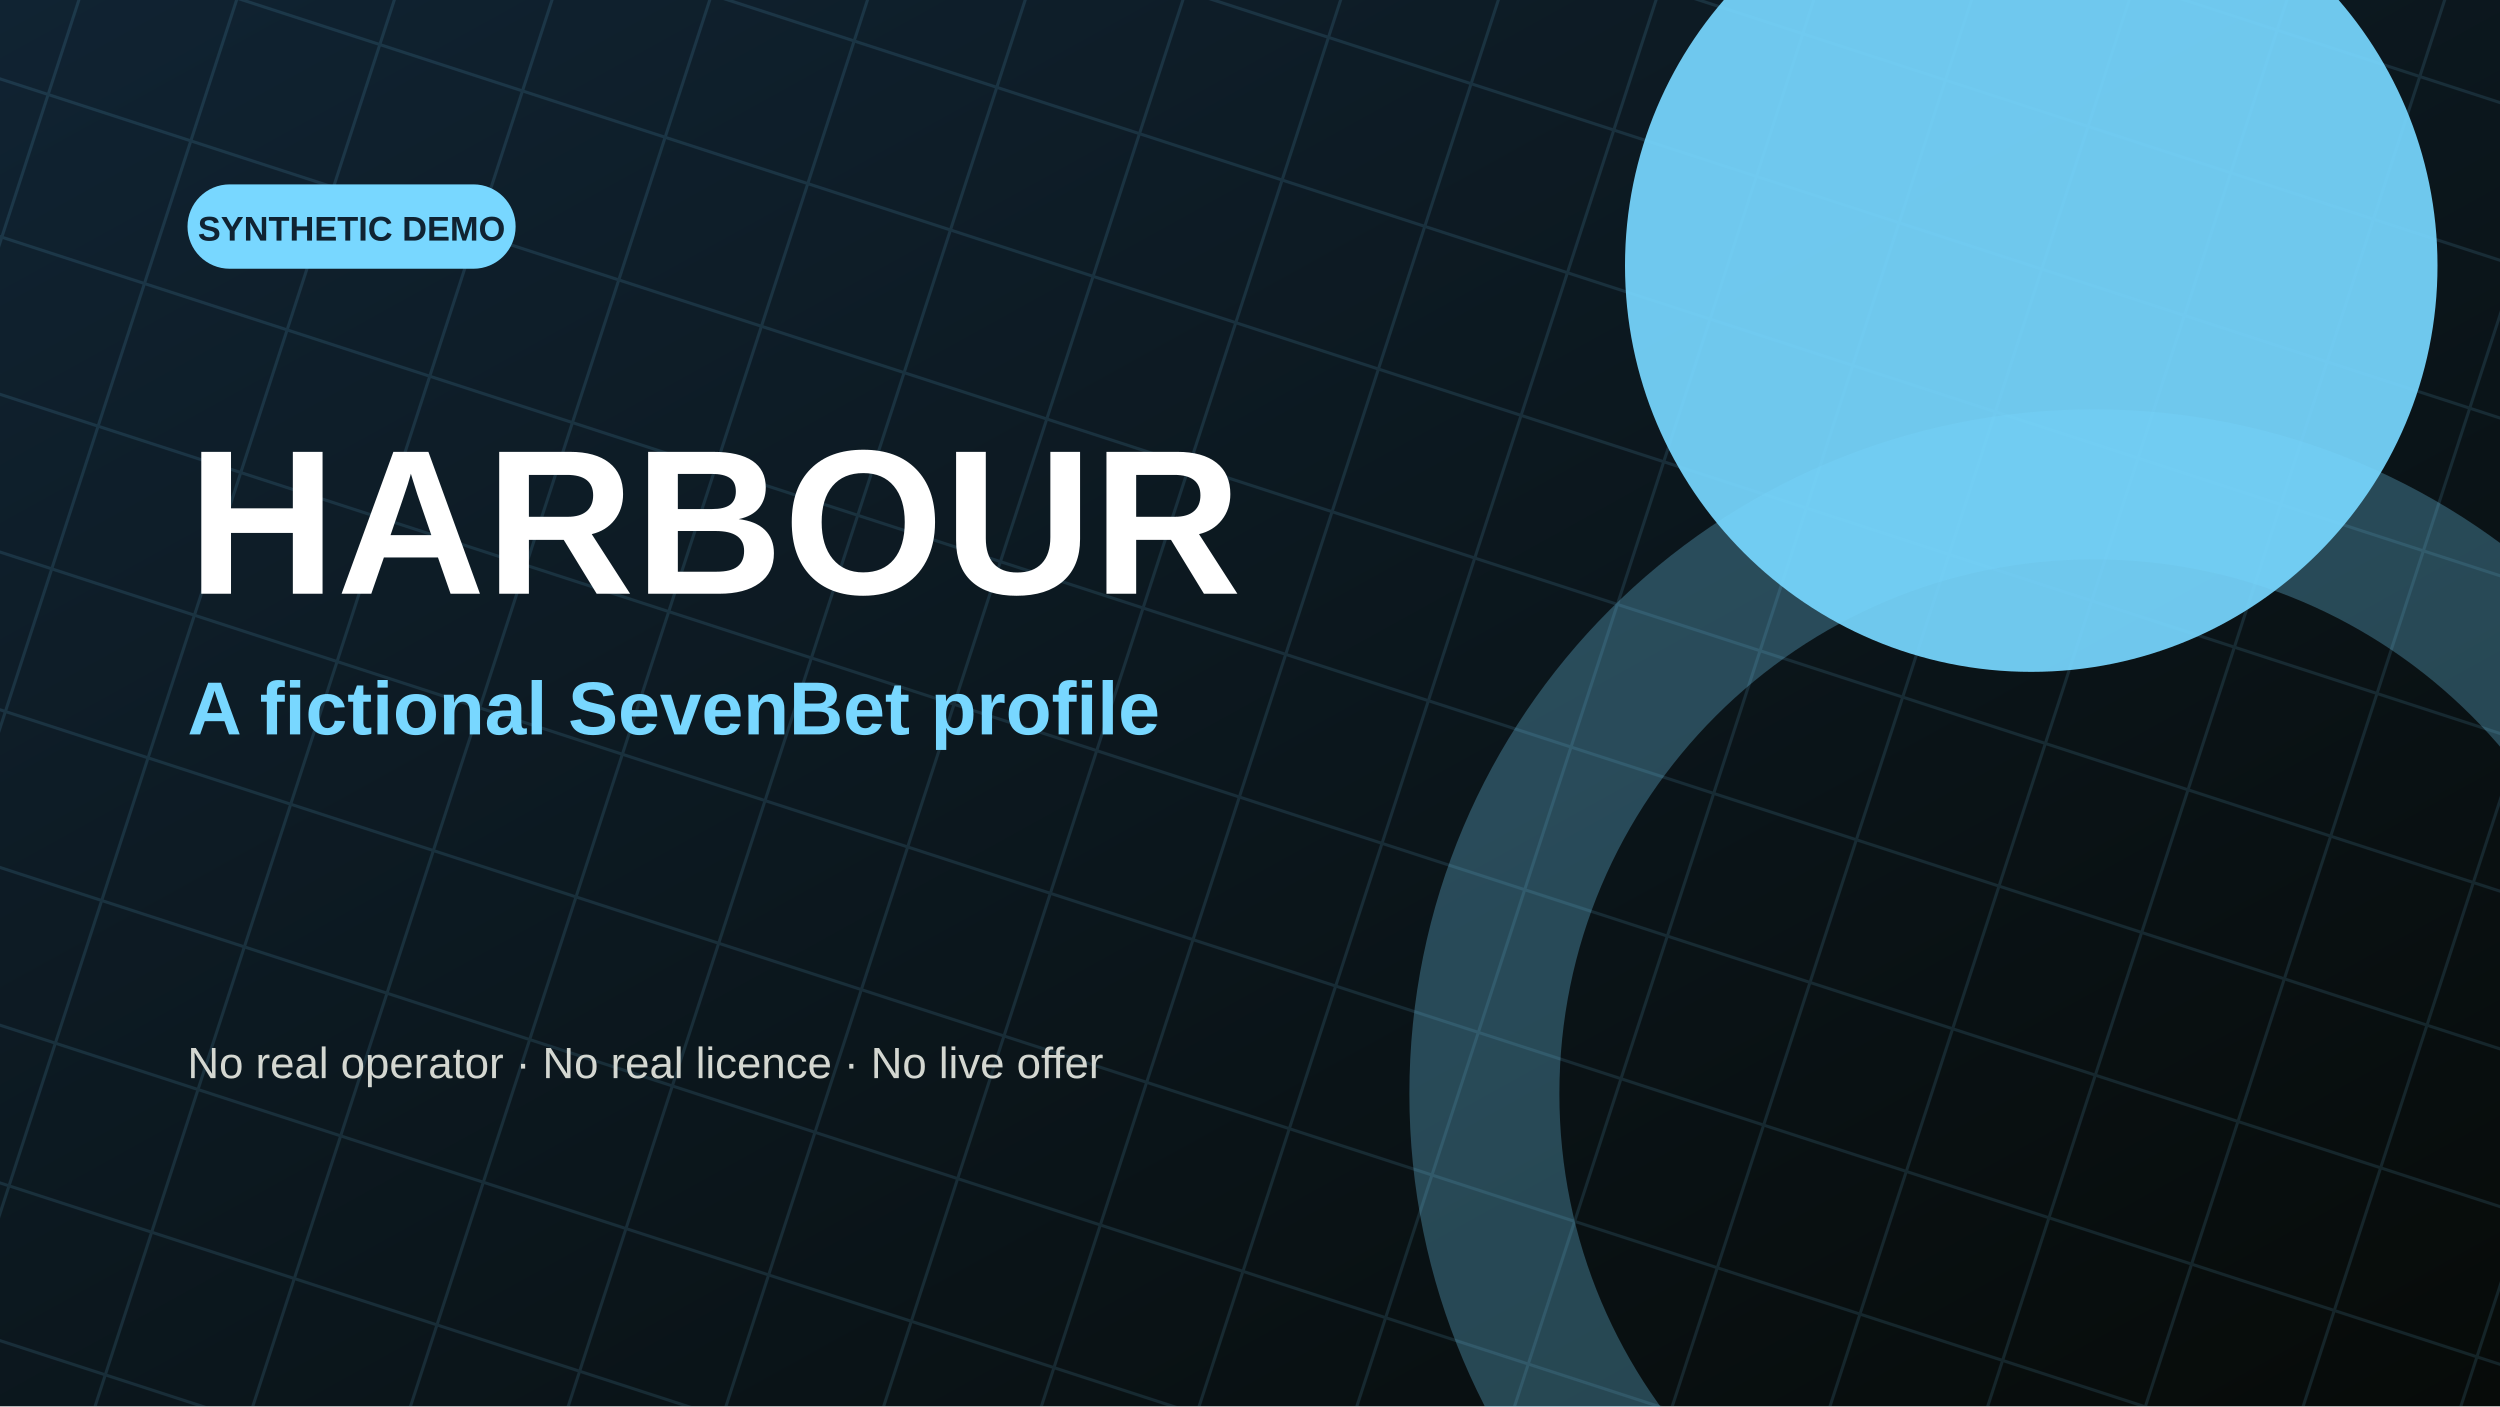
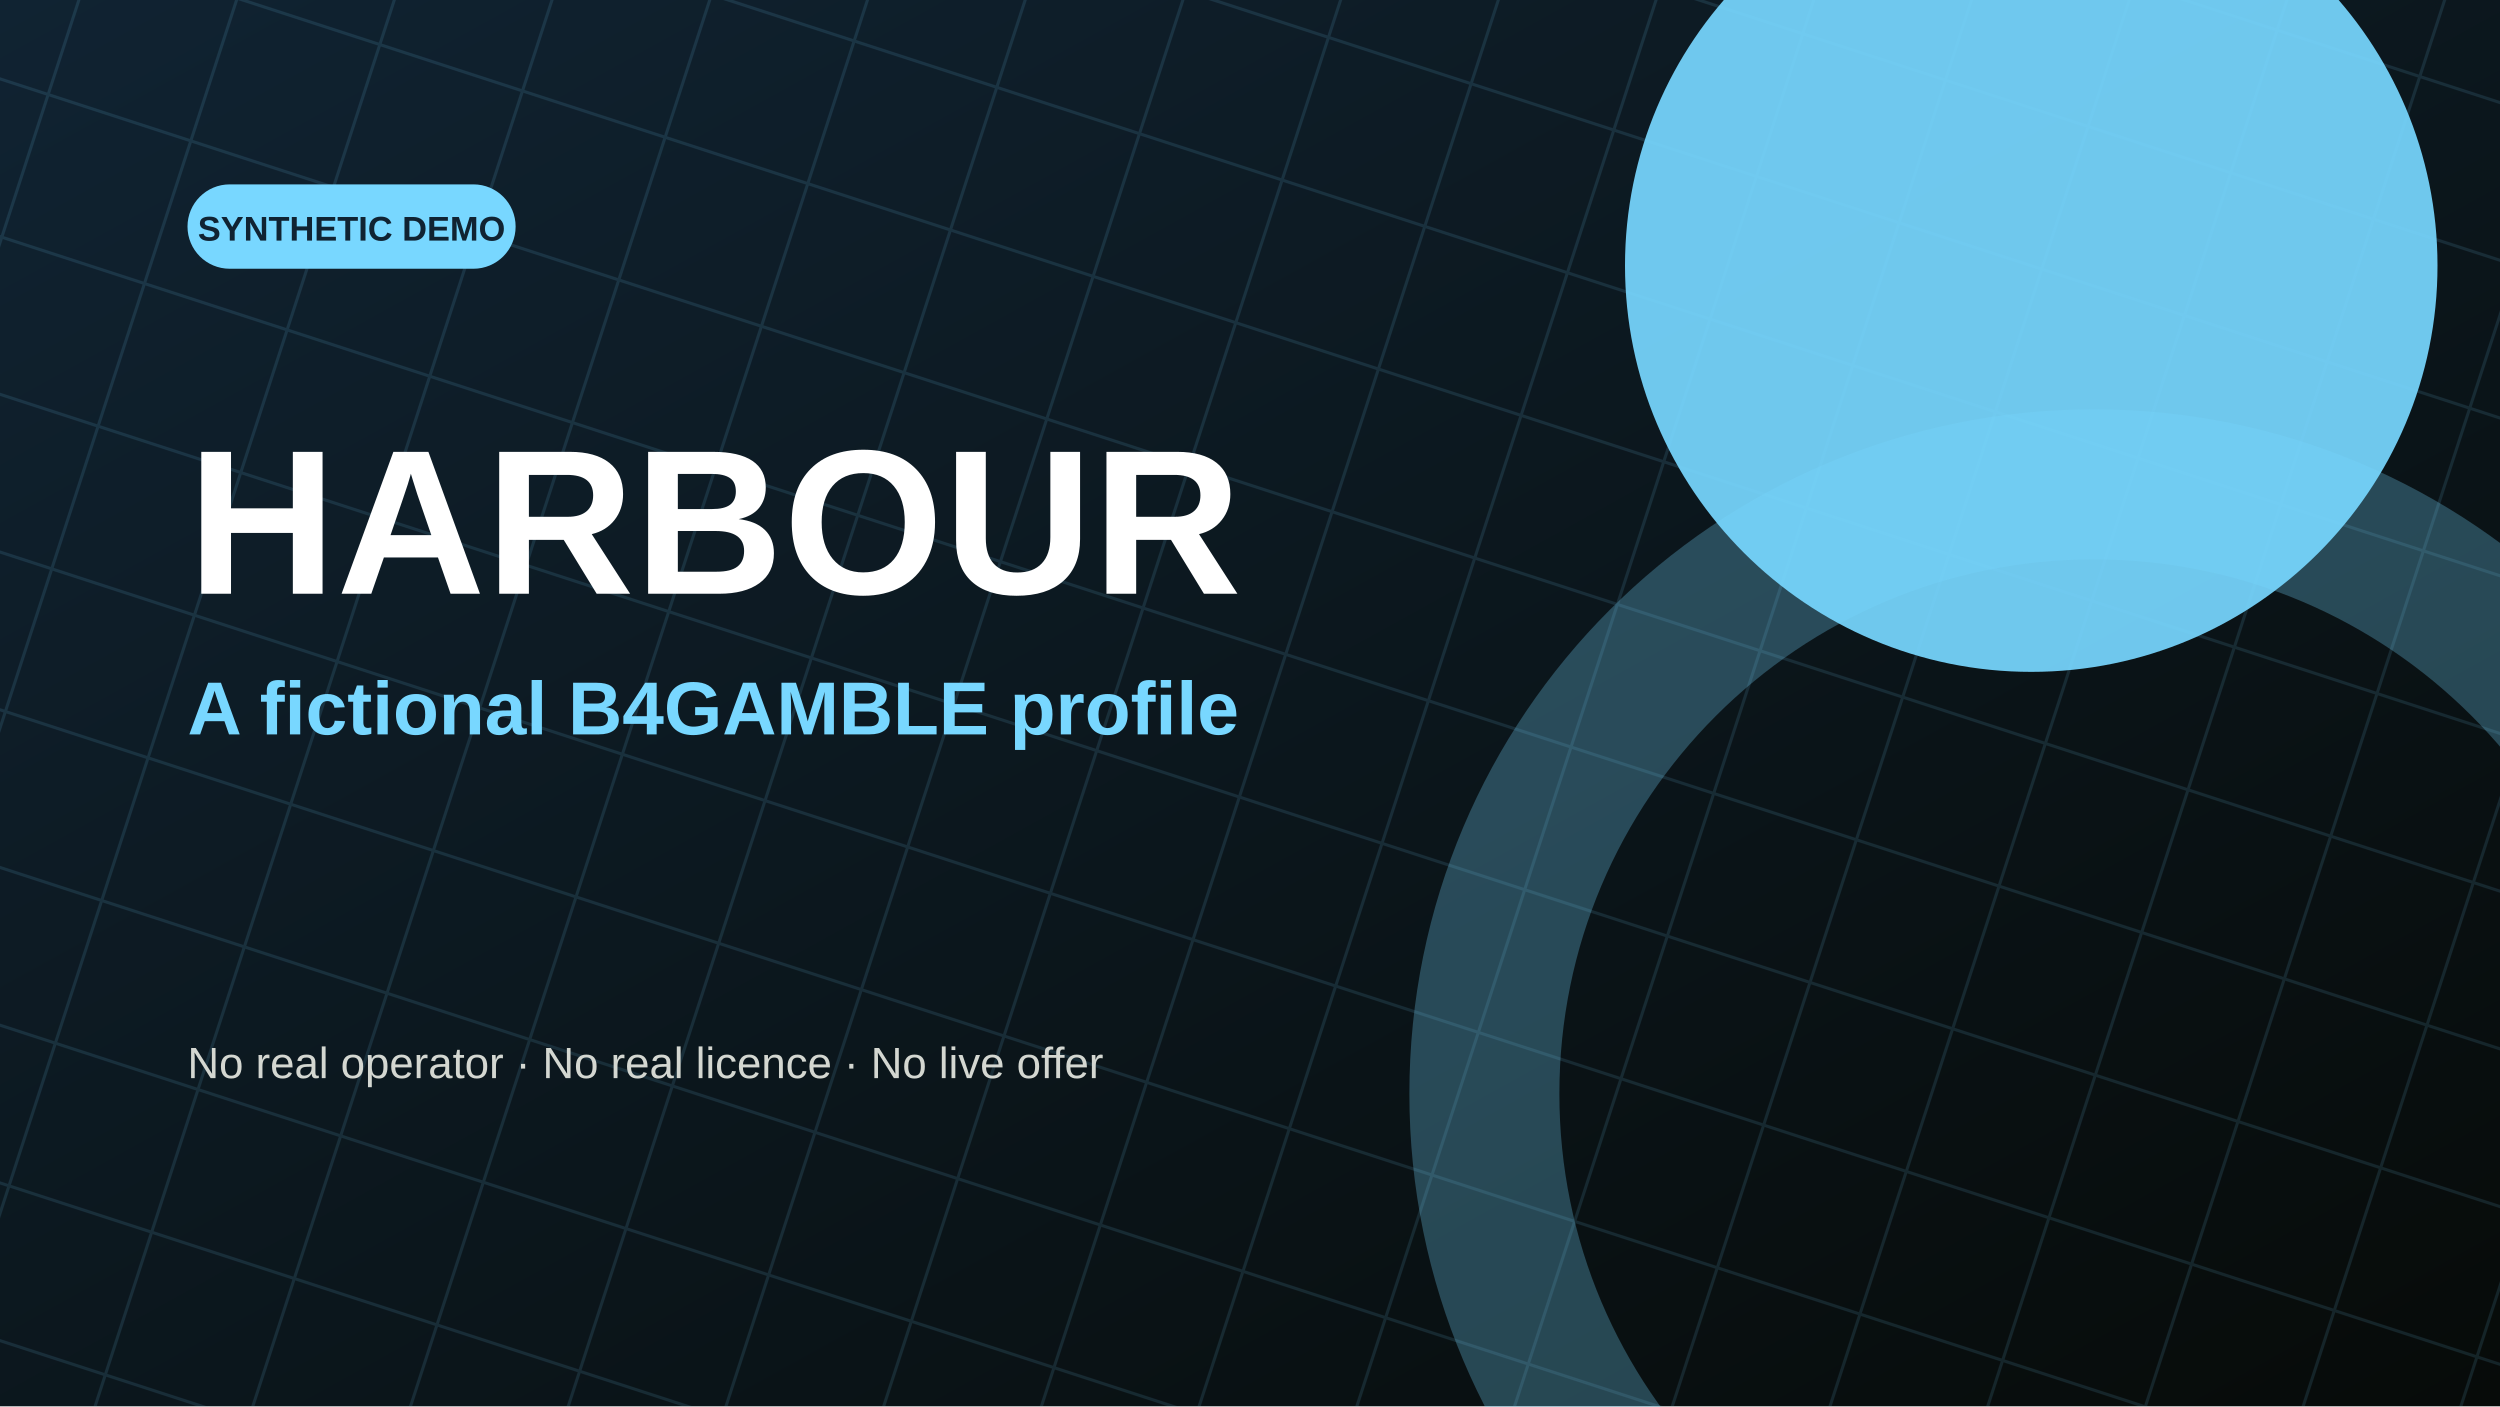
<svg xmlns="http://www.w3.org/2000/svg" width="1600" height="900" viewBox="0 0 1600 900" role="img" aria-labelledby="title">
  <defs>
    <linearGradient id="g" x1="0" y1="0" x2="1" y2="1">
      <stop stop-color="#102332" />
      <stop offset="1" stop-color="#070b09" />
    </linearGradient>
    <pattern id="p" width="96" height="96" patternUnits="userSpaceOnUse" patternTransform="rotate(18)">
      <path d="M0 48h96M48 0v96" stroke="#78d7ff" stroke-opacity=".12" stroke-width="2" />
    </pattern>
  </defs>
  <rect width="1600" height="900" fill="url(#g)" />
  <rect width="1600" height="900" fill="url(#p)" />
  <circle cx="1300" cy="170" r="260" fill="#78d7ff" fill-opacity=".92" />
  <circle cx="1340" cy="700" r="390" fill="none" stroke="#78d7ff" stroke-opacity=".28" stroke-width="96" />
  <rect x="120" y="118" width="210" height="54" rx="27" fill="#78d7ff" />
  <text x="225" y="154" text-anchor="middle" font-family="Arial,sans-serif" font-size="22" font-weight="900" fill="#102332">SYNTHETIC DEMO</text>
  <text x="120" y="380" font-family="Arial,sans-serif" font-size="132" font-weight="900" fill="#fff">HARBOUR</text>
-   <text x="120" y="470" font-family="Arial,sans-serif" font-size="48" font-weight="700" fill="#78d7ff">A fictional SevenBet profile</text>
+   <text x="120" y="470" font-family="Arial,sans-serif" font-size="48" font-weight="700" fill="#78d7ff">A fictional B4GAMBLE profile</text>
  <text x="120" y="690" font-family="Arial,sans-serif" font-size="28" fill="#d4d7d1">No real operator · No real licence · No live offer</text>
</svg>
